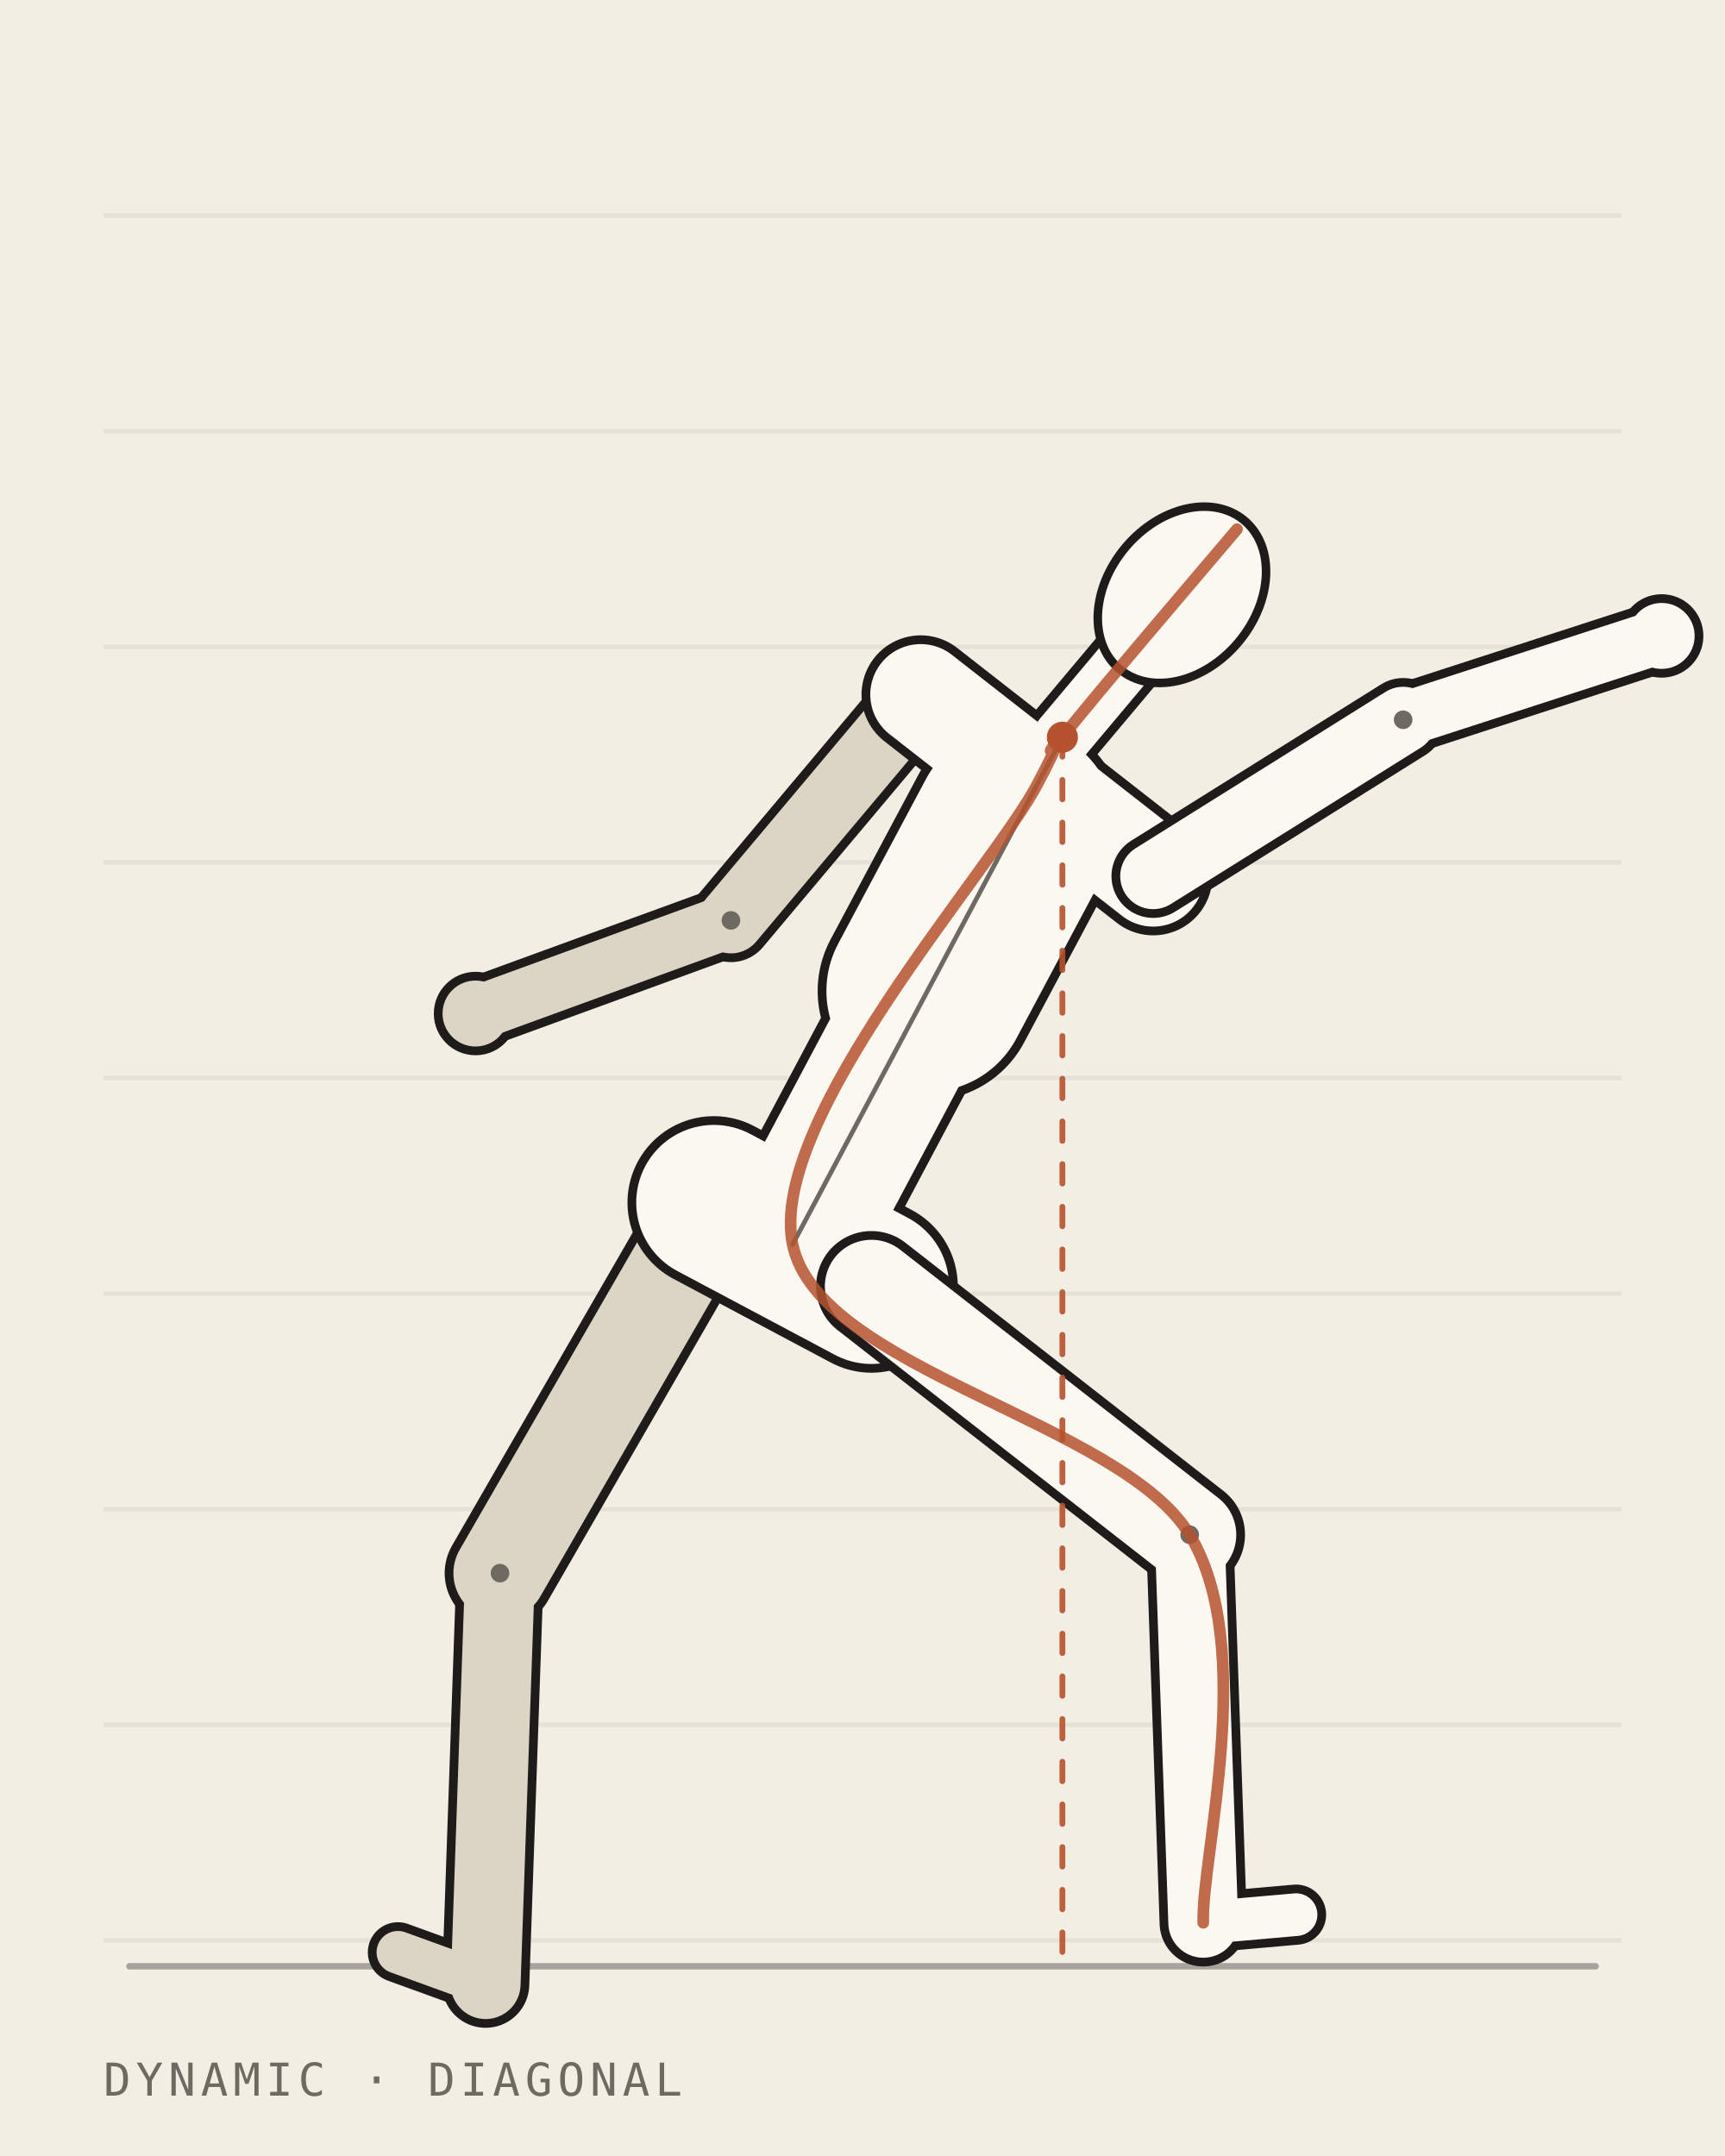
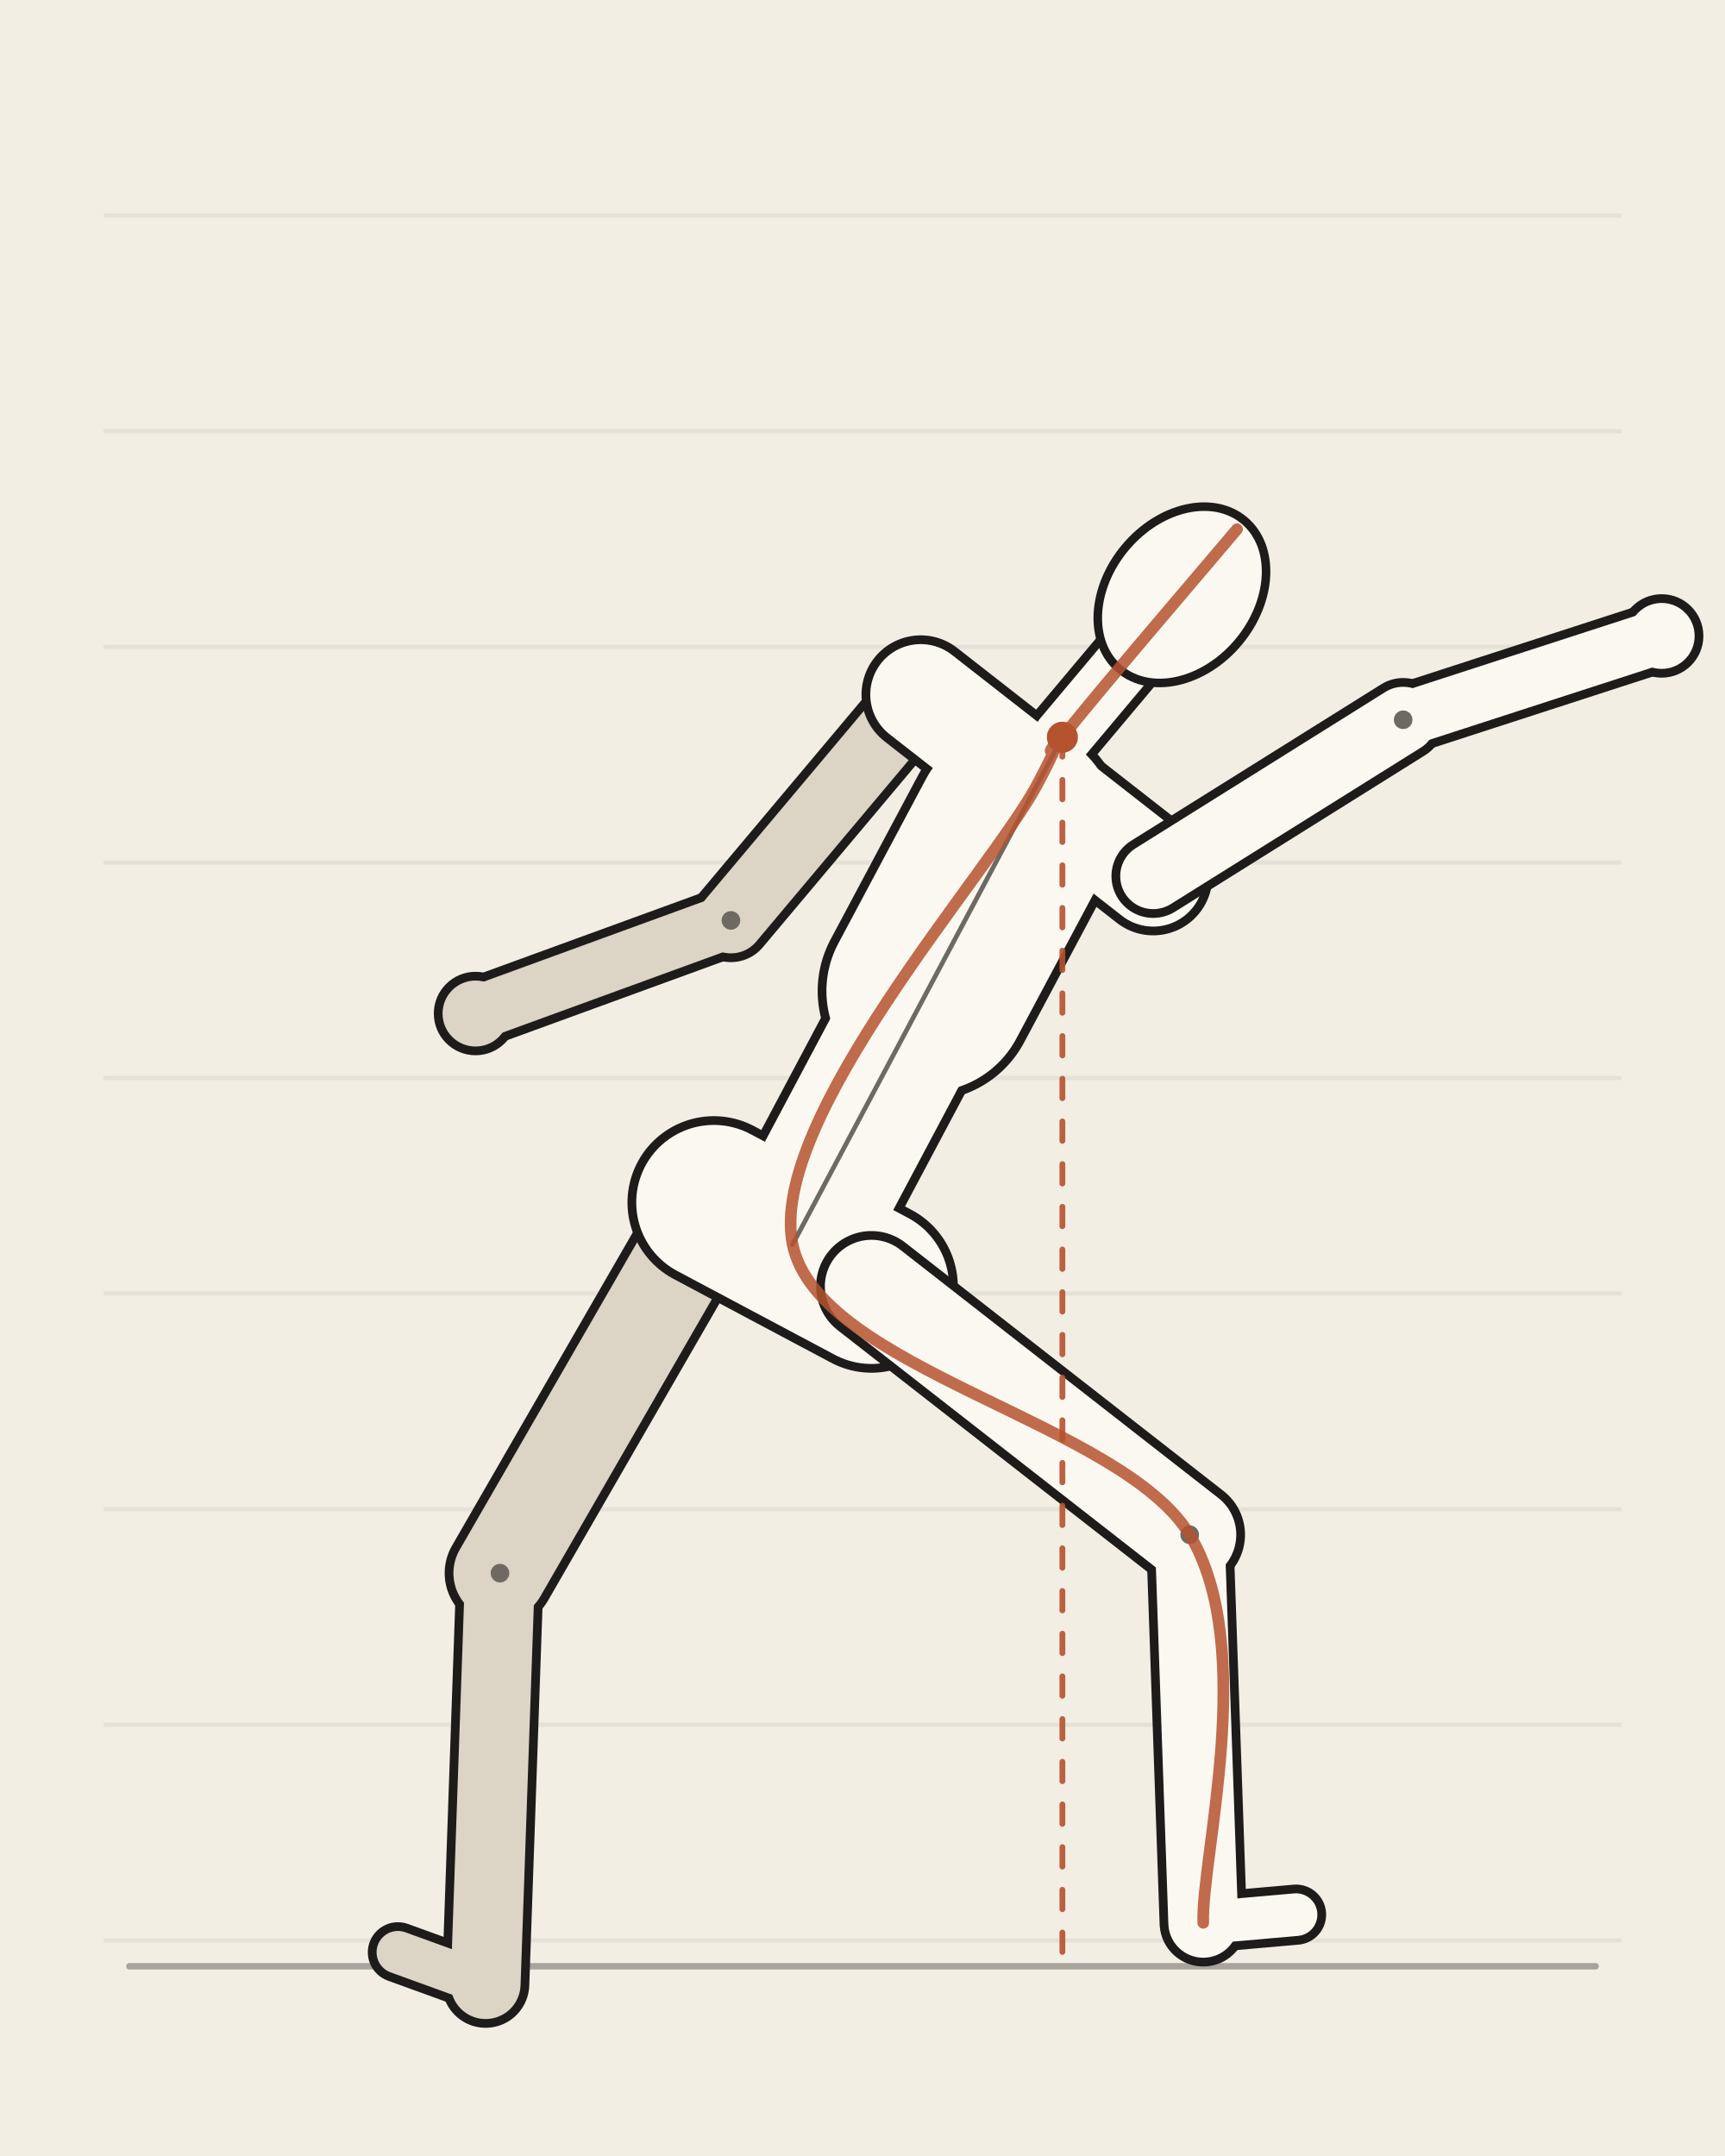
<svg xmlns="http://www.w3.org/2000/svg" viewBox="0 0 400 500" width="400" height="500" role="img" aria-label="dynamic action">
  <rect width="400" height="500" fill="#F3EEE4" />
  <g stroke="#1D1C1A" stroke-opacity="0.06" stroke-width="1">
    <line x1="24" y1="50" x2="376" y2="50" />
    <line x1="24" y1="100" x2="376" y2="100" />
    <line x1="24" y1="150" x2="376" y2="150" />
    <line x1="24" y1="200" x2="376" y2="200" />
    <line x1="24" y1="250" x2="376" y2="250" />
    <line x1="24" y1="300" x2="376" y2="300" />
    <line x1="24" y1="350" x2="376" y2="350" />
    <line x1="24" y1="400" x2="376" y2="400" />
    <line x1="24" y1="450" x2="376" y2="450" />
  </g>
  <line x1="30" y1="456" x2="370" y2="456" stroke="#1D1C1A" stroke-width="1.5" stroke-linecap="round" stroke-opacity="0.35" />
  <g transform="translate(200 456) scale(0.9) translate(-200 -456)">
    <line x1="161.7" y1="259.2" x2="106.6" y2="354.7" stroke="#1D1C1A" stroke-width="28.5" stroke-linecap="round" />
    <line x1="106.6" y1="354.7" x2="102.9" y2="460.6" stroke="#1D1C1A" stroke-width="22.5" stroke-linecap="round" />
    <line x1="102.9" y1="460.6" x2="80.3" y2="452.4" stroke="#1D1C1A" stroke-width="15.5" stroke-linecap="round" />
    <line x1="215" y1="128.3" x2="166.1" y2="186.5" stroke="#1D1C1A" stroke-width="21.5" stroke-linecap="round" />
    <line x1="166.1" y1="186.5" x2="100.3" y2="210.5" stroke="#1D1C1A" stroke-width="18.5" stroke-linecap="round" />
    <circle cx="100.3" cy="210.5" r="10.75" fill="#1D1C1A" />
    <line x1="161.7" y1="259.2" x2="106.6" y2="354.7" stroke="#DCD4C5" stroke-width="24" stroke-linecap="round" />
    <line x1="106.6" y1="354.7" x2="102.9" y2="460.6" stroke="#DCD4C5" stroke-width="18" stroke-linecap="round" />
    <line x1="102.9" y1="460.6" x2="80.3" y2="452.4" stroke="#DCD4C5" stroke-width="11" stroke-linecap="round" />
    <line x1="215" y1="128.3" x2="166.1" y2="186.5" stroke="#DCD4C5" stroke-width="17" stroke-linecap="round" />
    <line x1="166.1" y1="186.5" x2="100.3" y2="210.5" stroke="#DCD4C5" stroke-width="14" stroke-linecap="round" />
    <circle cx="100.3" cy="210.5" r="8.5" fill="#DCD4C5" />
    <line x1="215" y1="128.3" x2="274.9" y2="175.1" stroke="#1D1C1A" stroke-width="30.5" stroke-linecap="round" />
    <line x1="239.3" y1="162.3" x2="216.7" y2="204.7" stroke="#1D1C1A" stroke-width="56.5" stroke-linecap="round" />
    <line x1="216.7" y1="204.7" x2="182" y2="270" stroke="#1D1C1A" stroke-width="41.94" stroke-linecap="round" />
    <line x1="161.7" y1="259.2" x2="202.3" y2="280.8" stroke="#1D1C1A" stroke-width="44.5" stroke-linecap="round" />
    <line x1="251.5" y1="139.3" x2="277.2" y2="108.7" stroke="#1D1C1A" stroke-width="19.5" stroke-linecap="round" />
    <ellipse cx="282.3" cy="102.6" rx="19" ry="25" transform="rotate(40 282.3 102.6)" fill="#1D1C1A" stroke="#1D1C1A" stroke-width="0" />
    <line x1="215" y1="128.3" x2="274.9" y2="175.1" stroke="#FBF8F2" stroke-width="26" stroke-linecap="round" />
    <line x1="239.3" y1="162.3" x2="216.7" y2="204.7" stroke="#FBF8F2" stroke-width="52" stroke-linecap="round" />
    <line x1="216.7" y1="204.7" x2="182" y2="270" stroke="#FBF8F2" stroke-width="37.44" stroke-linecap="round" />
    <line x1="161.7" y1="259.2" x2="202.3" y2="280.8" stroke="#FBF8F2" stroke-width="40" stroke-linecap="round" />
    <line x1="251.5" y1="139.3" x2="277.2" y2="108.7" stroke="#FBF8F2" stroke-width="15" stroke-linecap="round" />
    <ellipse cx="282.3" cy="102.6" rx="19" ry="25" transform="rotate(40 282.3 102.6)" fill="#FBF8F2" stroke="#1D1C1A" stroke-width="2.2" />
    <line x1="202.3" y1="280.8" x2="284.3" y2="344.8" stroke="#1D1C1A" stroke-width="28.5" stroke-linecap="round" />
    <line x1="284.3" y1="344.8" x2="287.8" y2="444.8" stroke="#1D1C1A" stroke-width="22.5" stroke-linecap="round" />
    <line x1="287.8" y1="444.8" x2="311.7" y2="442.7" stroke="#1D1C1A" stroke-width="15.5" stroke-linecap="round" />
    <line x1="274.9" y1="175.1" x2="339.3" y2="134.8" stroke="#1D1C1A" stroke-width="21.5" stroke-linecap="round" />
    <line x1="339.3" y1="134.8" x2="405.9" y2="113.2" stroke="#1D1C1A" stroke-width="18.5" stroke-linecap="round" />
    <circle cx="405.9" cy="113.2" r="10.75" fill="#1D1C1A" />
    <line x1="202.3" y1="280.8" x2="284.3" y2="344.8" stroke="#FBF8F2" stroke-width="24" stroke-linecap="round" />
    <line x1="284.3" y1="344.8" x2="287.8" y2="444.8" stroke="#FBF8F2" stroke-width="18" stroke-linecap="round" />
    <line x1="287.8" y1="444.8" x2="311.7" y2="442.7" stroke="#FBF8F2" stroke-width="11" stroke-linecap="round" />
    <line x1="274.9" y1="175.1" x2="339.3" y2="134.8" stroke="#FBF8F2" stroke-width="17" stroke-linecap="round" />
    <line x1="339.3" y1="134.8" x2="405.9" y2="113.2" stroke="#FBF8F2" stroke-width="14" stroke-linecap="round" />
    <circle cx="405.9" cy="113.2" r="8.5" fill="#FBF8F2" />
    <polyline points="251.5,139.3 244.9,151.7 182,270" fill="none" stroke="#6E6A62" stroke-width="1.2" stroke-linecap="round" stroke-linejoin="round" />
    <circle cx="339.3" cy="134.8" r="2.4" fill="#6E6A62" />
    <circle cx="284.3" cy="344.8" r="2.4" fill="#6E6A62" />
    <circle cx="166.1" cy="186.5" r="2.4" fill="#6E6A62" />
    <circle cx="106.6" cy="354.7" r="2.4" fill="#6E6A62" />
    <path d="M296.5,85.7 C289,94.6 260.1,128.3 251.5,139.3 C242.9,150.3 256.5,129.9 244.9,151.7 C233.3,173.5 175.4,237.8 182,270 C188.6,302.2 266.6,315.7 284.3,344.8 C301.9,374 287.2,428.1 287.8,444.8" fill="none" stroke="#B5532F" stroke-width="3" stroke-linecap="round" stroke-opacity="0.85" stroke-dasharray="0" />
    <line x1="251.5" y1="139.3" x2="251.5" y2="456" stroke="#B5532F" stroke-width="1.5" stroke-linecap="round" stroke-dasharray="5 6" stroke-opacity="0.9" />
    <circle cx="251.5" cy="139.3" r="4" fill="#B5532F" />
  </g>
-   <text x="24" y="486" font-family="ui-monospace, SFMono-Regular, Menlo, monospace" font-size="10.5" letter-spacing="1.2" fill="#6E6A62">DYNAMIC · DIAGONAL</text>
</svg>
